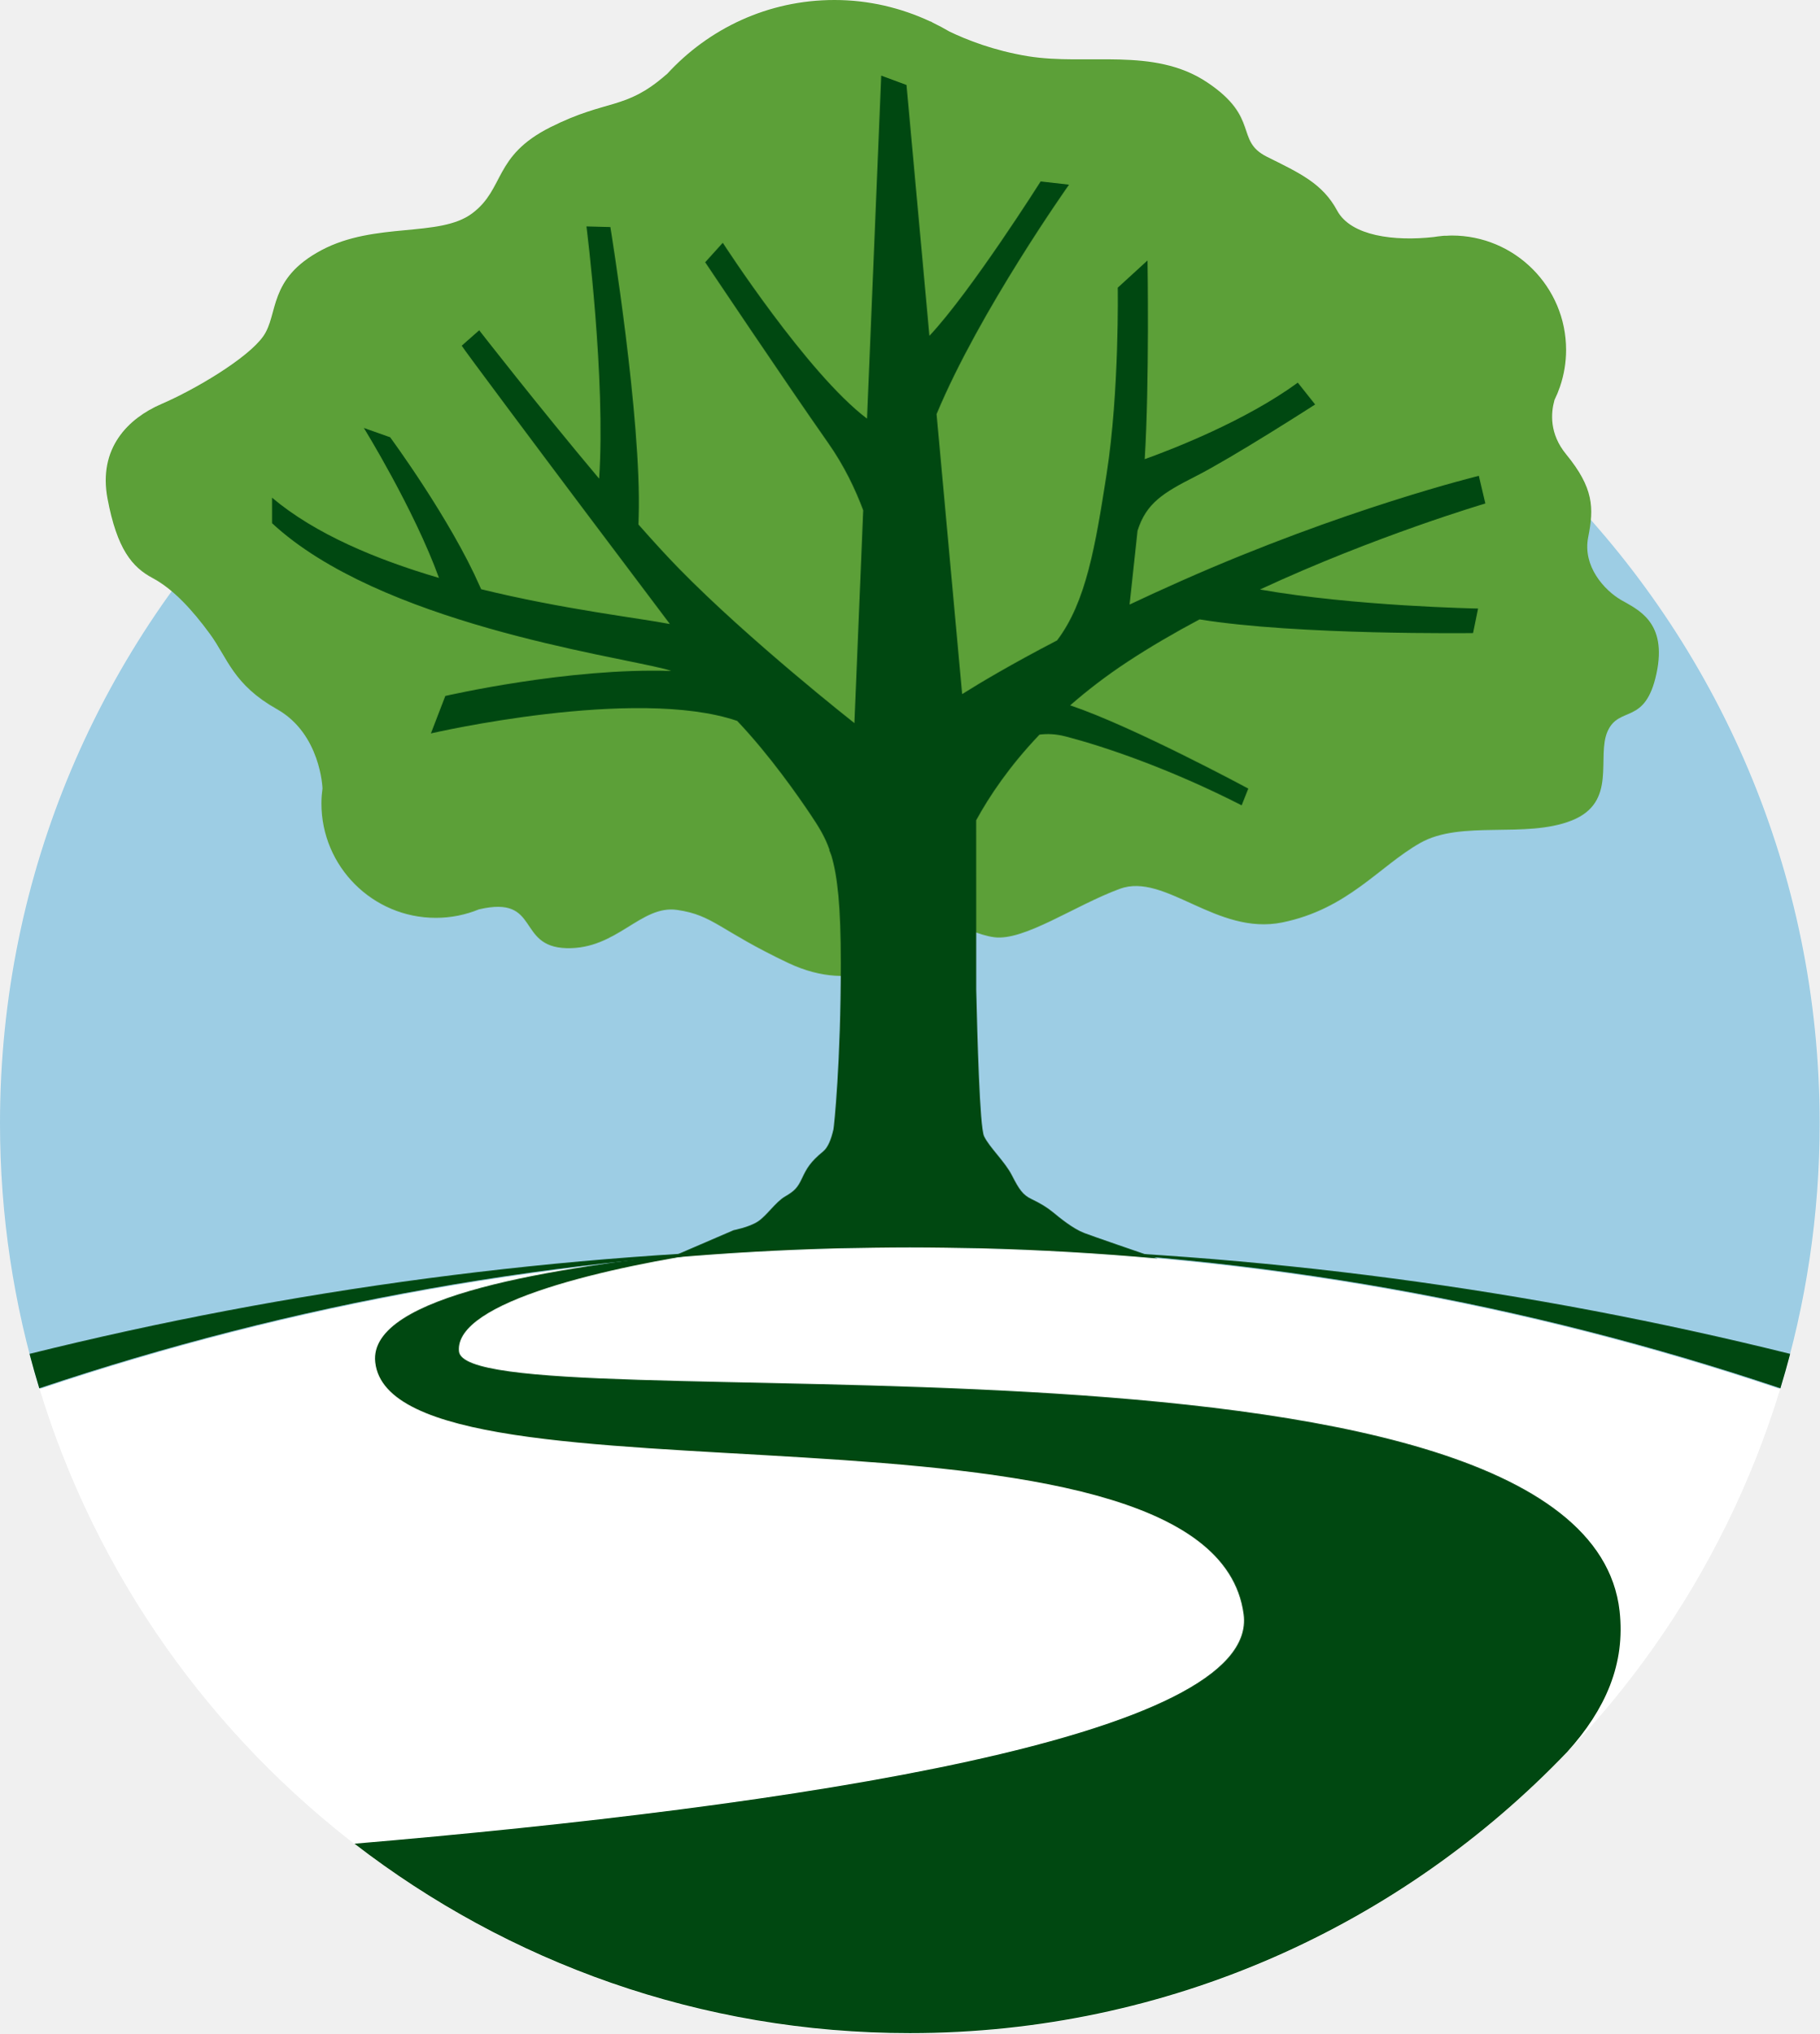
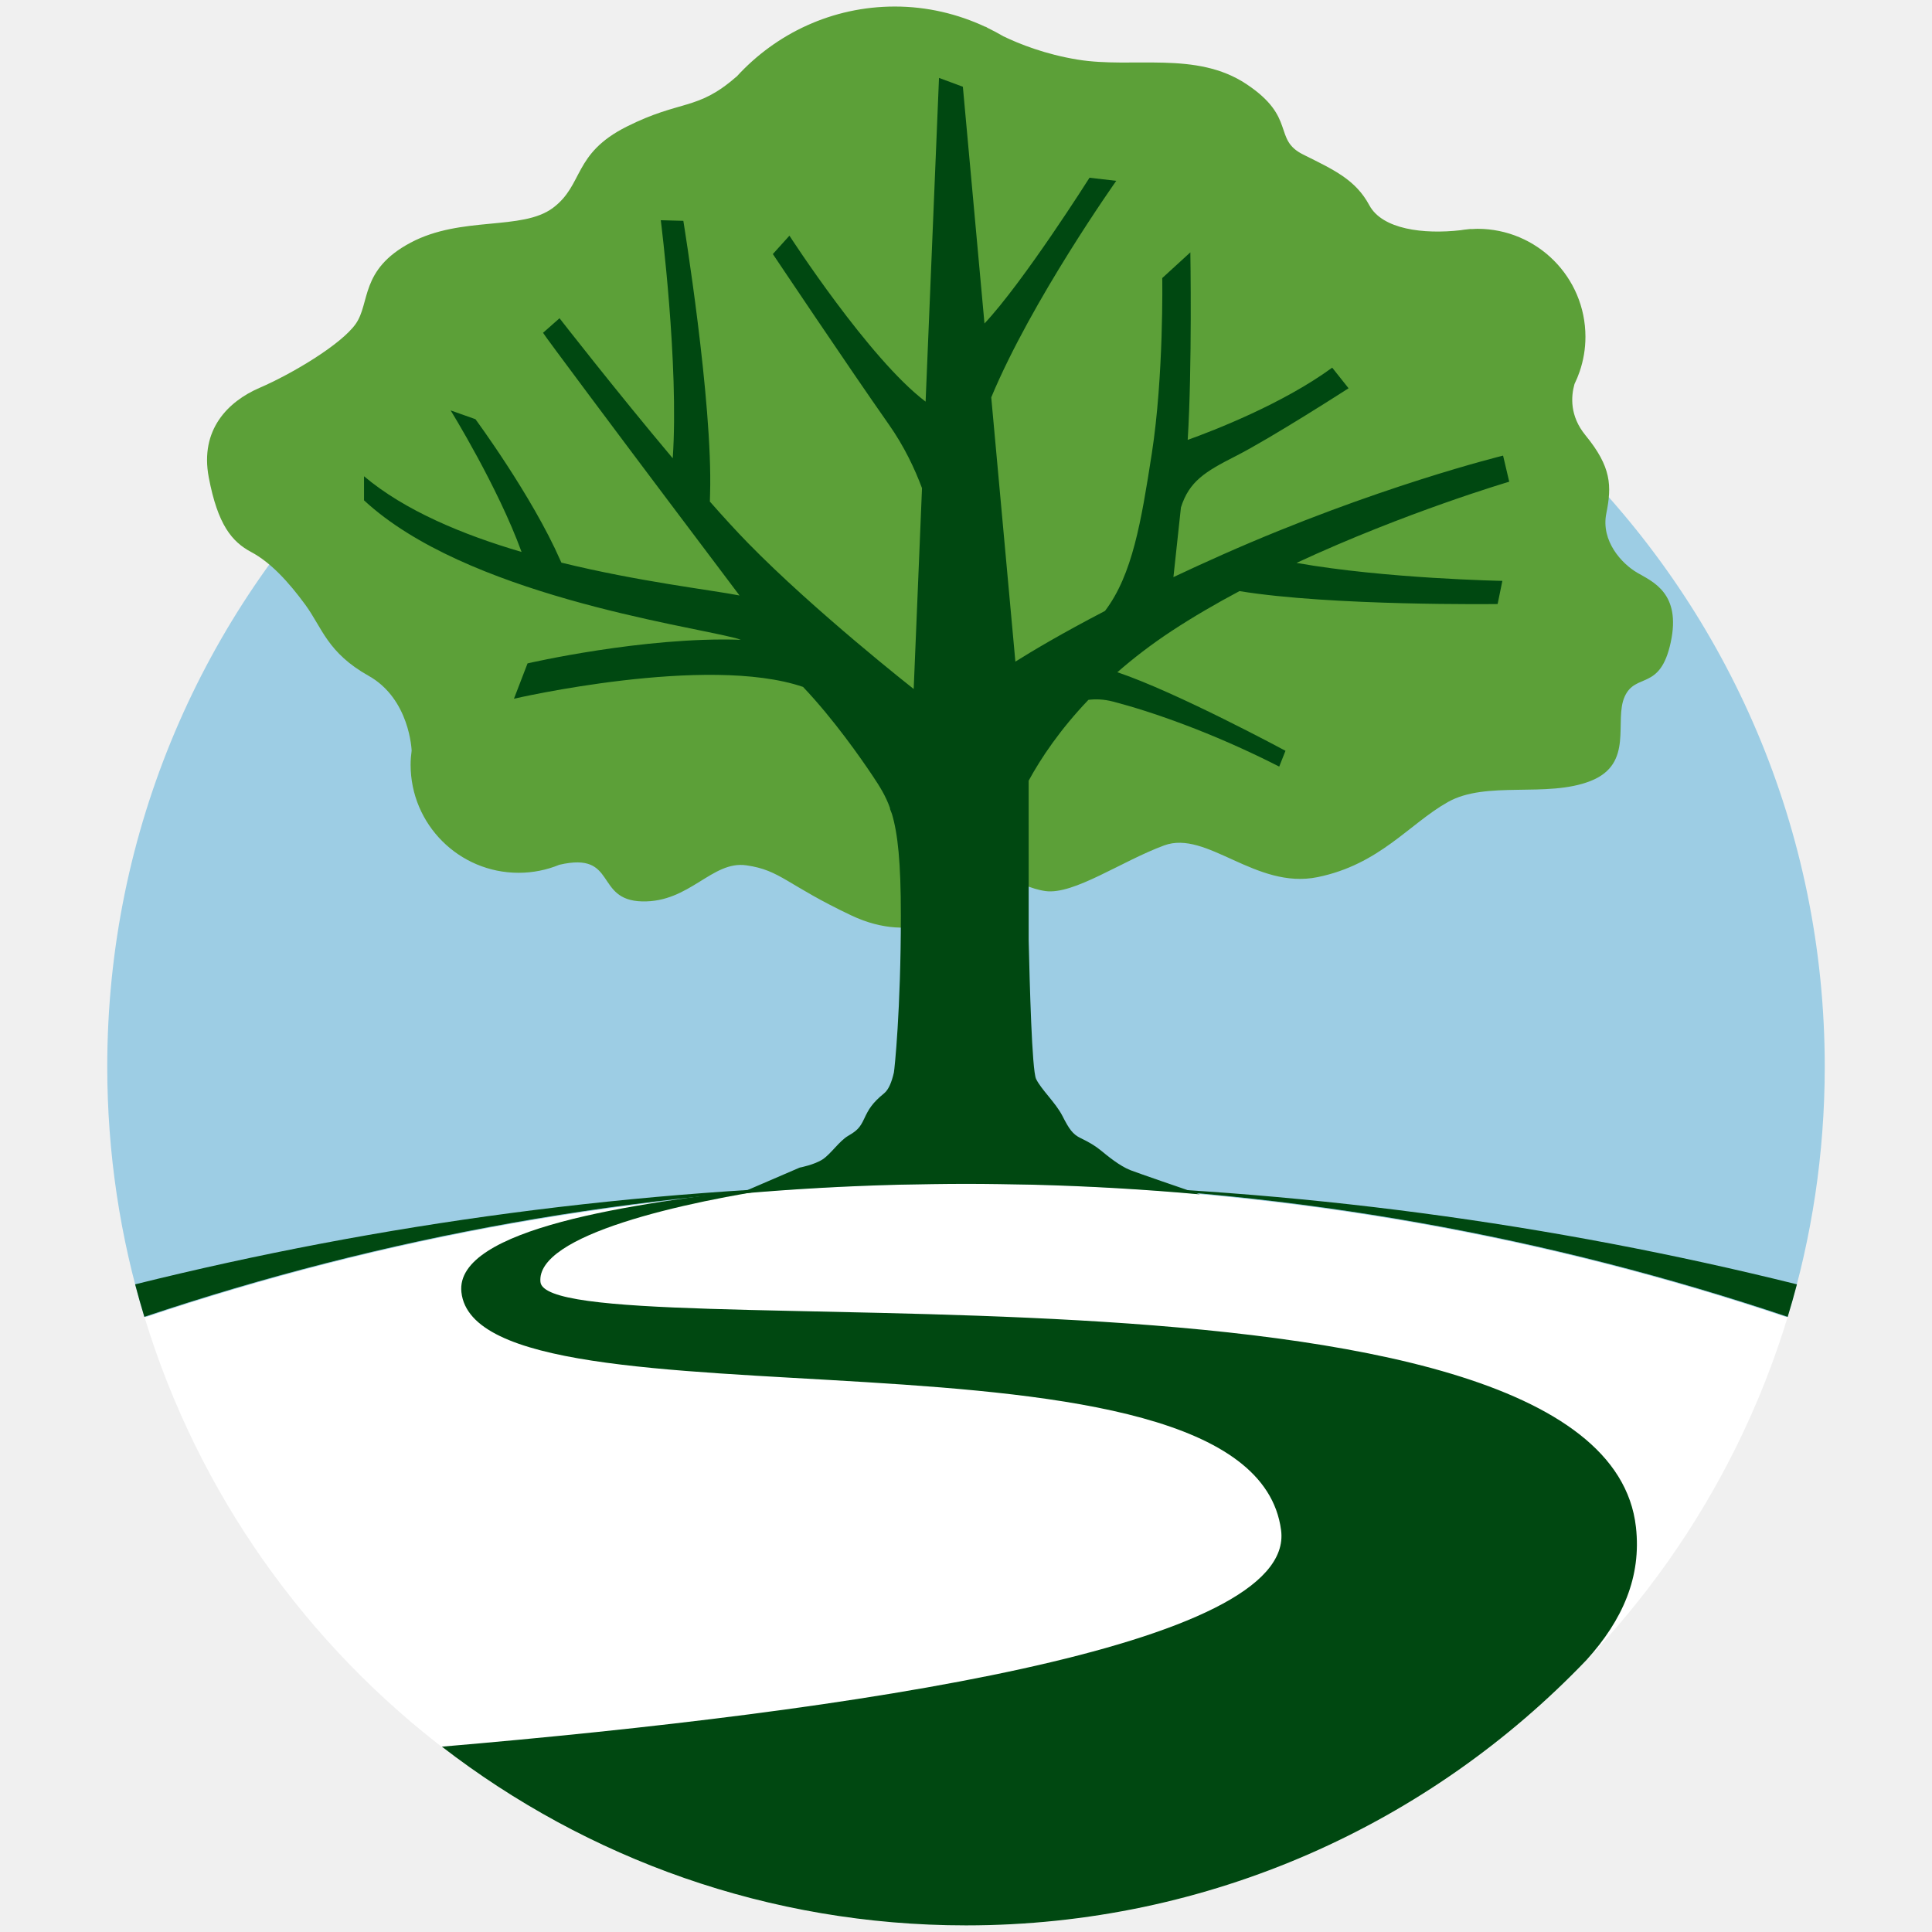
- <svg xmlns="http://www.w3.org/2000/svg" version="1.1" x="0px" y="0px" viewBox="0 0 510.22 570.06" xml:space="preserve" id="svg38" width="510.22" height="570.06">
+ <svg xmlns="http://www.w3.org/2000/svg" version="1.1" x="0px" y="0px" viewBox="0 0 512 512" xml:space="preserve" id="svg38" width="512" height="512">
  <defs id="defs42">
	

		
		
		
		
		
		
		
	</defs>
  <style type="text/css" id="style2">
	.st0{fill:#004811;}
	.st1{fill:#5CA038;}
	.st2{fill:#9DCDE4;}
	.st3{font-family:'MyriadPro-Regular';}
	.st4{font-size:12px;}
	.st5{fill:#FFFFFF;}
	.st6{fill:none;stroke:#E52525;stroke-width:0.1;stroke-miterlimit:10;}
</style>
-   <g id="layer2" style="display:inline">
-     <path class="st2" d="M 255.12,59.82 C 114.22,59.82 0,174.04 0,314.94 c 0,25.85 3.86,50.79 11.01,74.31 h 0.77 c 70.51,-23.63 145.59,-37.3 223.58,-39.27 6.57,-0.12 13.15,-0.25 19.75,-0.25 6.6,0 13.18,0.13 19.75,0.25 77.99,1.98 153.07,15.64 223.58,39.27 h 0.77 c 7.15,-23.51 11.01,-48.46 11.01,-74.31 C 510.23,174.04 396.01,59.82 255.12,59.82 Z" id="path19" />
-   </g>
-   <path class="st5" d="m 255.12,570.06 c 114.96,0 212.14,-76.05 244.03,-180.58 -70.71,-23.77 -146.03,-37.52 -224.27,-39.5 -6.57,-0.12 -13.15,-0.25 -19.75,-0.25 -6.6,0 -13.18,0.13 -19.75,0.25 -78.24,1.98 -153.56,15.73 -224.27,39.5 C 42.98,494 140.15,570.06 255.12,570.06 Z" id="path17" />
-   <path class="st6" d="M 247.09,21.2" id="path31" />
-   <g id="layer1" style="display:inline">
-     <path class="st0" d="m 454.13,451.7 c -9.9,-87.97 -323.35,-51.53 -325.44,-72.8 -1.37,-13.95 42.3,-23.82 73.63,-28.32 -2.47,0.18 -4.94,0.37 -7.41,0.56 -38.08,4.25 -91.74,11.84 -89.7,30.78 4.79,44.57 234.57,3.16 243.5,70.69 4.58,34.58 -126.84,53.88 -249.31,64.33 43.09,33.26 97.07,53.1 155.72,53.1 72.51,0 137.9,-30.3 184.35,-78.87 10.72,-11.87 16.33,-24.66 14.66,-39.47 z" id="path29" />
-   </g>
-   <g id="layer5" style="display:inline">
-     <g id="g27" transform="translate(-161.67,-98.25)">
-       <path class="st0" d="m 660.88,487.5 c 0.97,-3.19 1.89,-6.4 2.74,-9.65 -72.91,-18.11 -148.92,-28.39 -227.08,-29.87 78.27,1.98 153.61,15.73 224.34,39.52 z" id="path23" />
-       <path class="st0" d="m 172.69,487.5 c 70.73,-23.78 146.07,-37.54 224.34,-39.52 -78.16,1.48 -154.16,11.76 -227.08,29.87 0.85,3.24 1.77,6.45 2.74,9.65 z" id="path25" />
+   <g id="layer2" style="display:inline" />
+   <g id="layer1" style="display:inline" />
+   <g id="layer5" style="display:inline" />
+   <g id="layer4" style="display:inline" />
+   <g id="layer3" style="display:inline">
+     <g id="g1" transform="matrix(0.8920734,0,0,0.8920734,28.42315,1.732311)">
+       <path class="st2" d="M 255.12,59.82 C 114.22,59.82 0,174.04 0,314.94 c 0,25.85 3.86,50.79 11.01,74.31 h 0.77 c 70.51,-23.63 145.59,-37.3 223.58,-39.27 6.57,-0.12 13.15,-0.25 19.75,-0.25 6.6,0 13.18,0.13 19.75,0.25 77.99,1.98 153.07,15.64 223.58,39.27 h 0.77 c 7.15,-23.51 11.01,-48.46 11.01,-74.31 C 510.23,174.04 396.01,59.82 255.12,59.82 Z" id="path19" style="display:inline" />
+       <path class="st5" d="m 255.12,570.06 c 114.96,0 212.14,-76.05 244.03,-180.58 -70.71,-23.77 -146.03,-37.52 -224.27,-39.5 -6.57,-0.12 -13.15,-0.25 -19.75,-0.25 -6.6,0 -13.18,0.13 -19.75,0.25 -78.24,1.98 -153.56,15.73 -224.27,39.5 C 42.98,494 140.15,570.06 255.12,570.06 Z" id="path17" />
+       <path class="st6" d="M 247.09,21.2" id="path31" />
+       <path class="st0" d="m 454.13,451.7 c -9.9,-87.97 -323.35,-51.53 -325.44,-72.8 -1.37,-13.95 42.3,-23.82 73.63,-28.32 -2.47,0.18 -4.94,0.37 -7.41,0.56 -38.08,4.25 -91.74,11.84 -89.7,30.78 4.79,44.57 234.57,3.16 243.5,70.69 4.58,34.58 -126.84,53.88 -249.31,64.33 43.09,33.26 97.07,53.1 155.72,53.1 72.51,0 137.9,-30.3 184.35,-78.87 10.72,-11.87 16.33,-24.66 14.66,-39.47 z" id="path29" style="display:inline" />
+       <g id="g27" transform="translate(-161.67,-98.25)" style="display:inline">
+         <path class="st0" d="m 660.88,487.5 c 0.97,-3.19 1.89,-6.4 2.74,-9.65 -72.91,-18.11 -148.92,-28.39 -227.08,-29.87 78.27,1.98 153.61,15.73 224.34,39.52 z" id="path23" />
+         <path class="st0" d="m 172.69,487.5 c 70.73,-23.78 146.07,-37.54 224.34,-39.52 -78.16,1.48 -154.16,11.76 -227.08,29.87 0.85,3.24 1.77,6.45 2.74,9.65 z" id="path25" />
+       </g>
+       <path class="st1" d="m 454.52,168.2 c -4.6,-2.68 -10.84,-9.42 -9.19,-17.62 1.65,-8.2 1.53,-13.79 -6.19,-23.21 -4.73,-5.77 -4.3,-11.59 -3.26,-15.24 0.59,-1.2 1.1,-2.44 1.54,-3.72 0.01,-0.01 0.02,-0.04 0.02,-0.04 h -0.01 c 1.09,-3.22 1.7,-6.66 1.7,-10.25 0,-17.72 -14.37,-32.09 -32.09,-32.09 -0.5,0 -0.99,0.05 -1.48,0.07 -0.4,-0.02 -0.81,-0.01 -1.23,0.05 -0.04,0.01 -0.08,0.01 -0.13,0.02 -0.73,0.06 -1.45,0.17 -2.16,0.28 -10.98,1.25 -23.24,-0.24 -27.1,-7.4 C 370.82,51.39 364.36,48.5 355.26,43.96 346.16,39.42 353.4,33.01 338.43,23.05 323.45,13.09 304.77,18.45 288.3,15.77 278.65,14.2 270.97,11.13 266.23,8.85 264.7,7.95 263.13,7.12 261.52,6.34 261.18,6.14 261,6.02 261,6.02 l -0.1,0.02 C 252.71,2.21 243.61,0 233.97,0 c -18.61,0 -35.3,8.03 -46.95,20.76 -0.1,0.08 -0.21,0.15 -0.31,0.24 -11.48,10.01 -16.38,6.63 -32.41,14.68 -16.03,8.05 -12.69,17.23 -21.89,24.13 -9.19,6.89 -27.19,2.3 -42.3,10.34 -15.11,8.04 -11.93,17.92 -16.3,24.13 -4.37,6.2 -19.15,14.94 -28.53,18.98 -9.38,4.04 -17.81,12.43 -15.13,26.58 2.68,14.15 6.89,19.17 12.64,22.23 5.74,3.06 11.09,8.86 16.09,15.7 5,6.85 6.51,14.17 18.77,21.06 12.26,6.89 12.77,22.18 12.77,22.18 L 90.43,221 c -0.19,1.39 -0.31,2.81 -0.31,4.25 0,17.72 14.37,32.09 32.09,32.09 4.28,0 8.36,-0.85 12.09,-2.38 0.02,0 0.03,0 0.05,-0.01 17.25,-4 10.32,10.51 24.49,10.89 14.17,0.38 20.81,-12.19 31.02,-10.72 10.21,1.46 11.87,5.74 31.15,14.87 19.28,9.13 31.73,-1.79 31.73,-1.79 l 6.83,-14.62 c 0,0 10.72,8.04 19.15,9.19 8.43,1.15 22.57,-8.88 35.25,-13.56 12.68,-4.68 27.18,13.18 45.58,9.42 18.41,-3.76 27.17,-15.77 38.66,-22.28 11.49,-6.51 29.49,-1.15 42.48,-6.3 12.99,-5.15 6.82,-17.83 10.1,-25.07 3.28,-7.24 10.55,-1.51 13.68,-16.13 3.14,-14.58 -5.36,-17.97 -9.95,-20.65 z" id="path21" style="display:inline" />
+       <path class="st0" d="m 416.49,141.16 -1.83,-7.75 c 0,0 -37.87,9.23 -83.38,29.43 -5.17,2.29 -10.01,4.52 -14.55,6.66 0.49,-4.64 1.29,-12.11 2.23,-20.69 2.44,-7.76 7.24,-10.67 16.16,-15.2 10.74,-5.45 33.64,-20.21 33.64,-20.21 l -4.86,-6.12 c -14.66,10.72 -35.11,18.65 -42.93,21.46 1.35,-21.54 0.79,-55.72 0.79,-55.72 l -8.35,7.64 c 0,0 0.49,29.03 -3.12,52.23 -3.13,20.09 -5.73,35.92 -13.89,46.66 -12.81,6.66 -21.6,11.9 -26.62,15.06 l -7.17,-78.5 c 12.04,-28.93 37.14,-64.33 37.14,-64.33 l -7.95,-0.92 c 0,0 -19.48,30.8 -31.2,43.3 l -6.42,-70.33 -7.09,-2.63 -3.98,96.17 c -16.77,-12.63 -40.45,-49.3 -40.45,-49.3 l -4.93,5.46 c 0,0 22.38,33.43 34.46,50.63 4.54,6.45 7.68,13.11 9.85,18.91 l -2.47,59.71 -0.05,-0.08 c 0,0 -29.44,-23.12 -49.23,-43.38 -3.37,-3.45 -7.21,-7.65 -11.27,-12.26 l 0.06,-2.28 c 0.84,-27.34 -7.94,-81.12 -7.94,-81.12 l -6.7,-0.18 c 0,0 5.45,42.98 3.55,70.72 -16.92,-20.12 -33.63,-41.6 -33.63,-41.6 l -4.9,4.32 c 0.17,0.51 23.51,31.72 35.65,47.86 8.16,10.85 17.49,23.23 22.72,30.18 -8.51,-1.66 -29.94,-4.12 -52.92,-9.76 l -0.34,-0.75 c -8.4,-19.12 -25.19,-41.86 -25.19,-41.86 l -7.37,-2.61 c 0,0 14.02,22.66 21.07,42.05 -17.45,-5.12 -34.67,-12.27 -46.8,-22.49 v 7.15 c 30.03,27.87 94.91,36.98 110.23,40.9 0.56,0.14 1.12,0.33 1.69,0.53 -28.82,-0.98 -63.34,7.01 -63.34,7.01 l -4.04,10.5 c 0,0 57.3,-13.27 85.88,-3.51 9.24,9.73 17.36,21.47 20.61,26.32 2.17,3.26 3.94,6 5.28,9.82 l -0.09,0.02 c 0.21,0.51 0.42,1.04 0.61,1.58 1.75,5.89 2.65,14.4 2.65,30.14 0,28.11 -1.89,45.75 -2.07,46.67 -0.64,2.8 -1.55,5.08 -2.89,6.17 -3.62,2.96 -4.63,4.78 -5.91,7.5 -1.27,2.72 -2.11,3.58 -4.78,5.14 -2.67,1.56 -5.15,5.4 -7.6,7 -2.45,1.61 -6.81,2.44 -6.81,2.44 l -17.98,7.75 h 0.18 c 15.69,-1.37 31.52,-2.27 47.47,-2.67 6.57,-0.12 13.15,-0.25 19.75,-0.25 6.6,0 13.18,0.13 19.75,0.25 16.72,0.42 33.3,1.39 49.73,2.87 -5.64,-1.93 -18.13,-6.22 -20.58,-7.16 -3.19,-1.21 -6.99,-4.36 -8.75,-5.81 -1.76,-1.45 -3.63,-2.55 -6.05,-3.71 -2.42,-1.16 -3.46,-2.69 -5.47,-6.63 -2.01,-3.94 -6.28,-7.79 -7.82,-10.98 -1.24,-2.58 -1.9,-28.48 -2.2,-41.12 l -0.01,-47.48 c 3.66,-6.71 9.29,-15.14 17.75,-24.01 2.12,-0.28 4.57,-0.21 7.36,0.52 10.82,2.81 29.06,8.97 49.33,19.3 l 1.86,-4.69 c 0,0 -32.36,-17.44 -49.95,-23.34 4.7,-4.11 10.03,-8.23 16.1,-12.23 6.37,-4.19 13.2,-8.16 20.18,-11.87 27.43,4.48 76.69,3.84 76.69,3.84 l 1.41,-6.88 c 0,0 -34.64,-0.64 -61.16,-5.34 32.44,-15.07 63.2,-24.12 63.2,-24.12 z" id="path33" />
    </g>
  </g>
-   <g id="layer4" style="display:inline">
-     <path class="st1" d="m 454.52,168.2 c -4.6,-2.68 -10.84,-9.42 -9.19,-17.62 1.65,-8.2 1.53,-13.79 -6.19,-23.21 -4.73,-5.77 -4.3,-11.59 -3.26,-15.24 0.59,-1.2 1.1,-2.44 1.54,-3.72 0.01,-0.01 0.02,-0.04 0.02,-0.04 h -0.01 c 1.09,-3.22 1.7,-6.66 1.7,-10.25 0,-17.72 -14.37,-32.09 -32.09,-32.09 -0.5,0 -0.99,0.05 -1.48,0.07 -0.4,-0.02 -0.81,-0.01 -1.23,0.05 -0.04,0.01 -0.08,0.01 -0.13,0.02 -0.73,0.06 -1.45,0.17 -2.16,0.28 -10.98,1.25 -23.24,-0.24 -27.1,-7.4 C 370.82,51.39 364.36,48.5 355.26,43.96 346.16,39.42 353.4,33.01 338.43,23.05 323.45,13.09 304.77,18.45 288.3,15.77 278.65,14.2 270.97,11.13 266.23,8.85 264.7,7.95 263.13,7.12 261.52,6.34 261.18,6.14 261,6.02 261,6.02 l -0.1,0.02 C 252.71,2.21 243.61,0 233.97,0 c -18.61,0 -35.3,8.03 -46.95,20.76 -0.1,0.08 -0.21,0.15 -0.31,0.24 -11.48,10.01 -16.38,6.63 -32.41,14.68 -16.03,8.05 -12.69,17.23 -21.89,24.13 -9.19,6.89 -27.19,2.3 -42.3,10.34 -15.11,8.04 -11.93,17.92 -16.3,24.13 -4.37,6.2 -19.15,14.94 -28.53,18.98 -9.38,4.04 -17.81,12.43 -15.13,26.58 2.68,14.15 6.89,19.17 12.64,22.23 5.74,3.06 11.09,8.86 16.09,15.7 5,6.85 6.51,14.17 18.77,21.06 12.26,6.89 12.77,22.18 12.77,22.18 L 90.43,221 c -0.19,1.39 -0.31,2.81 -0.31,4.25 0,17.72 14.37,32.09 32.09,32.09 4.28,0 8.36,-0.85 12.09,-2.38 0.02,0 0.03,0 0.05,-0.01 17.25,-4 10.32,10.51 24.49,10.89 14.17,0.38 20.81,-12.19 31.02,-10.72 10.21,1.46 11.87,5.74 31.15,14.87 19.28,9.13 31.73,-1.79 31.73,-1.79 l 6.83,-14.62 c 0,0 10.72,8.04 19.15,9.19 8.43,1.15 22.57,-8.88 35.25,-13.56 12.68,-4.68 27.18,13.18 45.58,9.42 18.41,-3.76 27.17,-15.77 38.66,-22.28 11.49,-6.51 29.49,-1.15 42.48,-6.3 12.99,-5.15 6.82,-17.83 10.1,-25.07 3.28,-7.24 10.55,-1.51 13.68,-16.13 3.14,-14.58 -5.36,-17.97 -9.95,-20.65 z" id="path21" />
-   </g>
-   <g id="layer3" style="display:inline">
-     <path class="st0" d="m 416.49,141.16 -1.83,-7.75 c 0,0 -37.87,9.23 -83.38,29.43 -5.17,2.29 -10.01,4.52 -14.55,6.66 0.49,-4.64 1.29,-12.11 2.23,-20.69 2.44,-7.76 7.24,-10.67 16.16,-15.2 10.74,-5.45 33.64,-20.21 33.64,-20.21 l -4.86,-6.12 c -14.66,10.72 -35.11,18.65 -42.93,21.46 1.35,-21.54 0.79,-55.72 0.79,-55.72 l -8.35,7.64 c 0,0 0.49,29.03 -3.12,52.23 -3.13,20.09 -5.73,35.92 -13.89,46.66 -12.81,6.66 -21.6,11.9 -26.62,15.06 l -7.17,-78.5 c 12.04,-28.93 37.14,-64.33 37.14,-64.33 l -7.95,-0.92 c 0,0 -19.48,30.8 -31.2,43.3 l -6.42,-70.33 -7.09,-2.63 -3.98,96.17 c -16.77,-12.63 -40.45,-49.3 -40.45,-49.3 l -4.93,5.46 c 0,0 22.38,33.43 34.46,50.63 4.54,6.45 7.68,13.11 9.85,18.91 l -2.47,59.71 -0.05,-0.08 c 0,0 -29.44,-23.12 -49.23,-43.38 -3.37,-3.45 -7.21,-7.65 -11.27,-12.26 l 0.06,-2.28 c 0.84,-27.34 -7.94,-81.12 -7.94,-81.12 l -6.7,-0.18 c 0,0 5.45,42.98 3.55,70.72 -16.92,-20.12 -33.63,-41.6 -33.63,-41.6 l -4.9,4.32 c 0.17,0.51 23.51,31.72 35.65,47.86 8.16,10.85 17.49,23.23 22.72,30.18 -8.51,-1.66 -29.94,-4.12 -52.92,-9.76 l -0.34,-0.75 c -8.4,-19.12 -25.19,-41.86 -25.19,-41.86 l -7.37,-2.61 c 0,0 14.02,22.66 21.07,42.05 -17.45,-5.12 -34.67,-12.27 -46.8,-22.49 v 7.15 c 30.03,27.87 94.91,36.98 110.23,40.9 0.56,0.14 1.12,0.33 1.69,0.53 -28.82,-0.98 -63.34,7.01 -63.34,7.01 l -4.04,10.5 c 0,0 57.3,-13.27 85.88,-3.51 9.24,9.73 17.36,21.47 20.61,26.32 2.17,3.26 3.94,6 5.28,9.82 l -0.09,0.02 c 0.21,0.51 0.42,1.04 0.61,1.58 1.75,5.89 2.65,14.4 2.65,30.14 0,28.11 -1.89,45.75 -2.07,46.67 -0.64,2.8 -1.55,5.08 -2.89,6.17 -3.62,2.96 -4.63,4.78 -5.91,7.5 -1.27,2.72 -2.11,3.58 -4.78,5.14 -2.67,1.56 -5.15,5.4 -7.6,7 -2.45,1.61 -6.81,2.44 -6.81,2.44 l -17.98,7.75 h 0.18 c 15.69,-1.37 31.52,-2.27 47.47,-2.67 6.57,-0.12 13.15,-0.25 19.75,-0.25 6.6,0 13.18,0.13 19.75,0.25 16.72,0.42 33.3,1.39 49.73,2.87 -5.64,-1.93 -18.13,-6.22 -20.58,-7.16 -3.19,-1.21 -6.99,-4.36 -8.75,-5.81 -1.76,-1.45 -3.63,-2.55 -6.05,-3.71 -2.42,-1.16 -3.46,-2.69 -5.47,-6.63 -2.01,-3.94 -6.28,-7.79 -7.82,-10.98 -1.24,-2.58 -1.9,-28.48 -2.2,-41.12 l -0.01,-47.48 c 3.66,-6.71 9.29,-15.14 17.75,-24.01 2.12,-0.28 4.57,-0.21 7.36,0.52 10.82,2.81 29.06,8.97 49.33,19.3 l 1.86,-4.69 c 0,0 -32.36,-17.44 -49.95,-23.34 4.7,-4.11 10.03,-8.23 16.1,-12.23 6.37,-4.19 13.2,-8.16 20.18,-11.87 27.43,4.48 76.69,3.84 76.69,3.84 l 1.41,-6.88 c 0,0 -34.64,-0.64 -61.16,-5.34 32.44,-15.07 63.2,-24.12 63.2,-24.12 z" id="path33" />
-   </g>
</svg>
